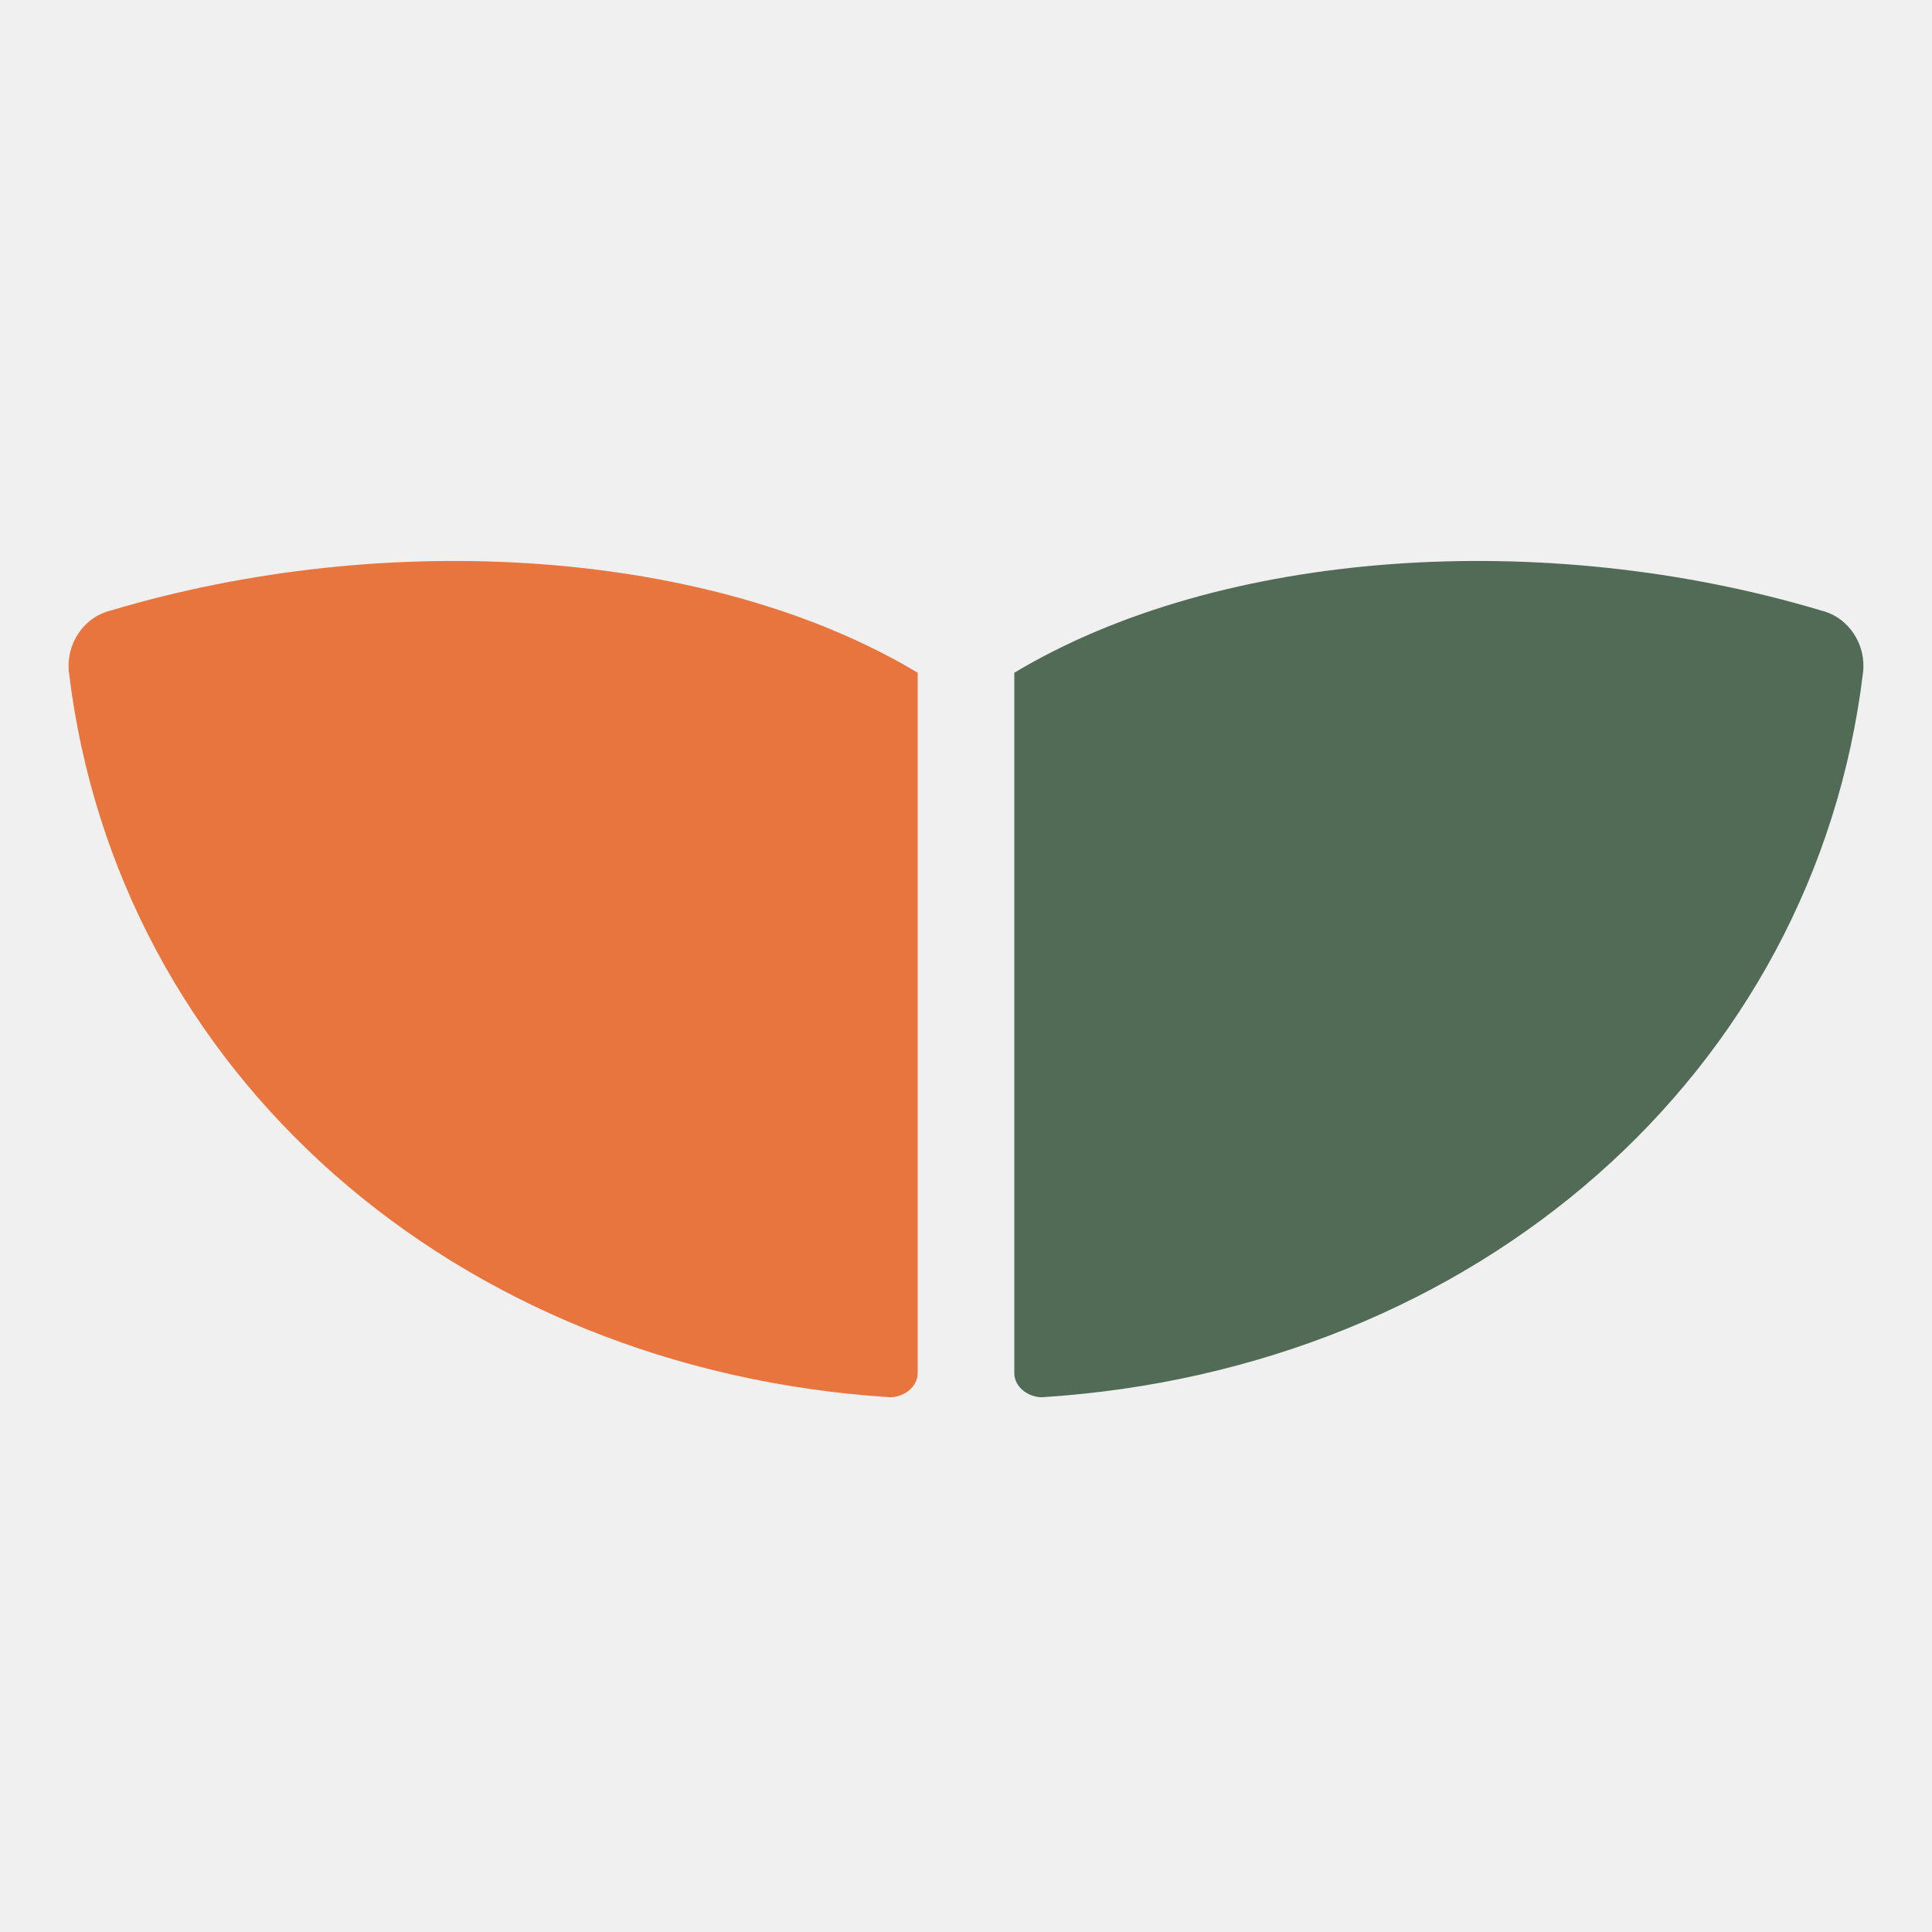
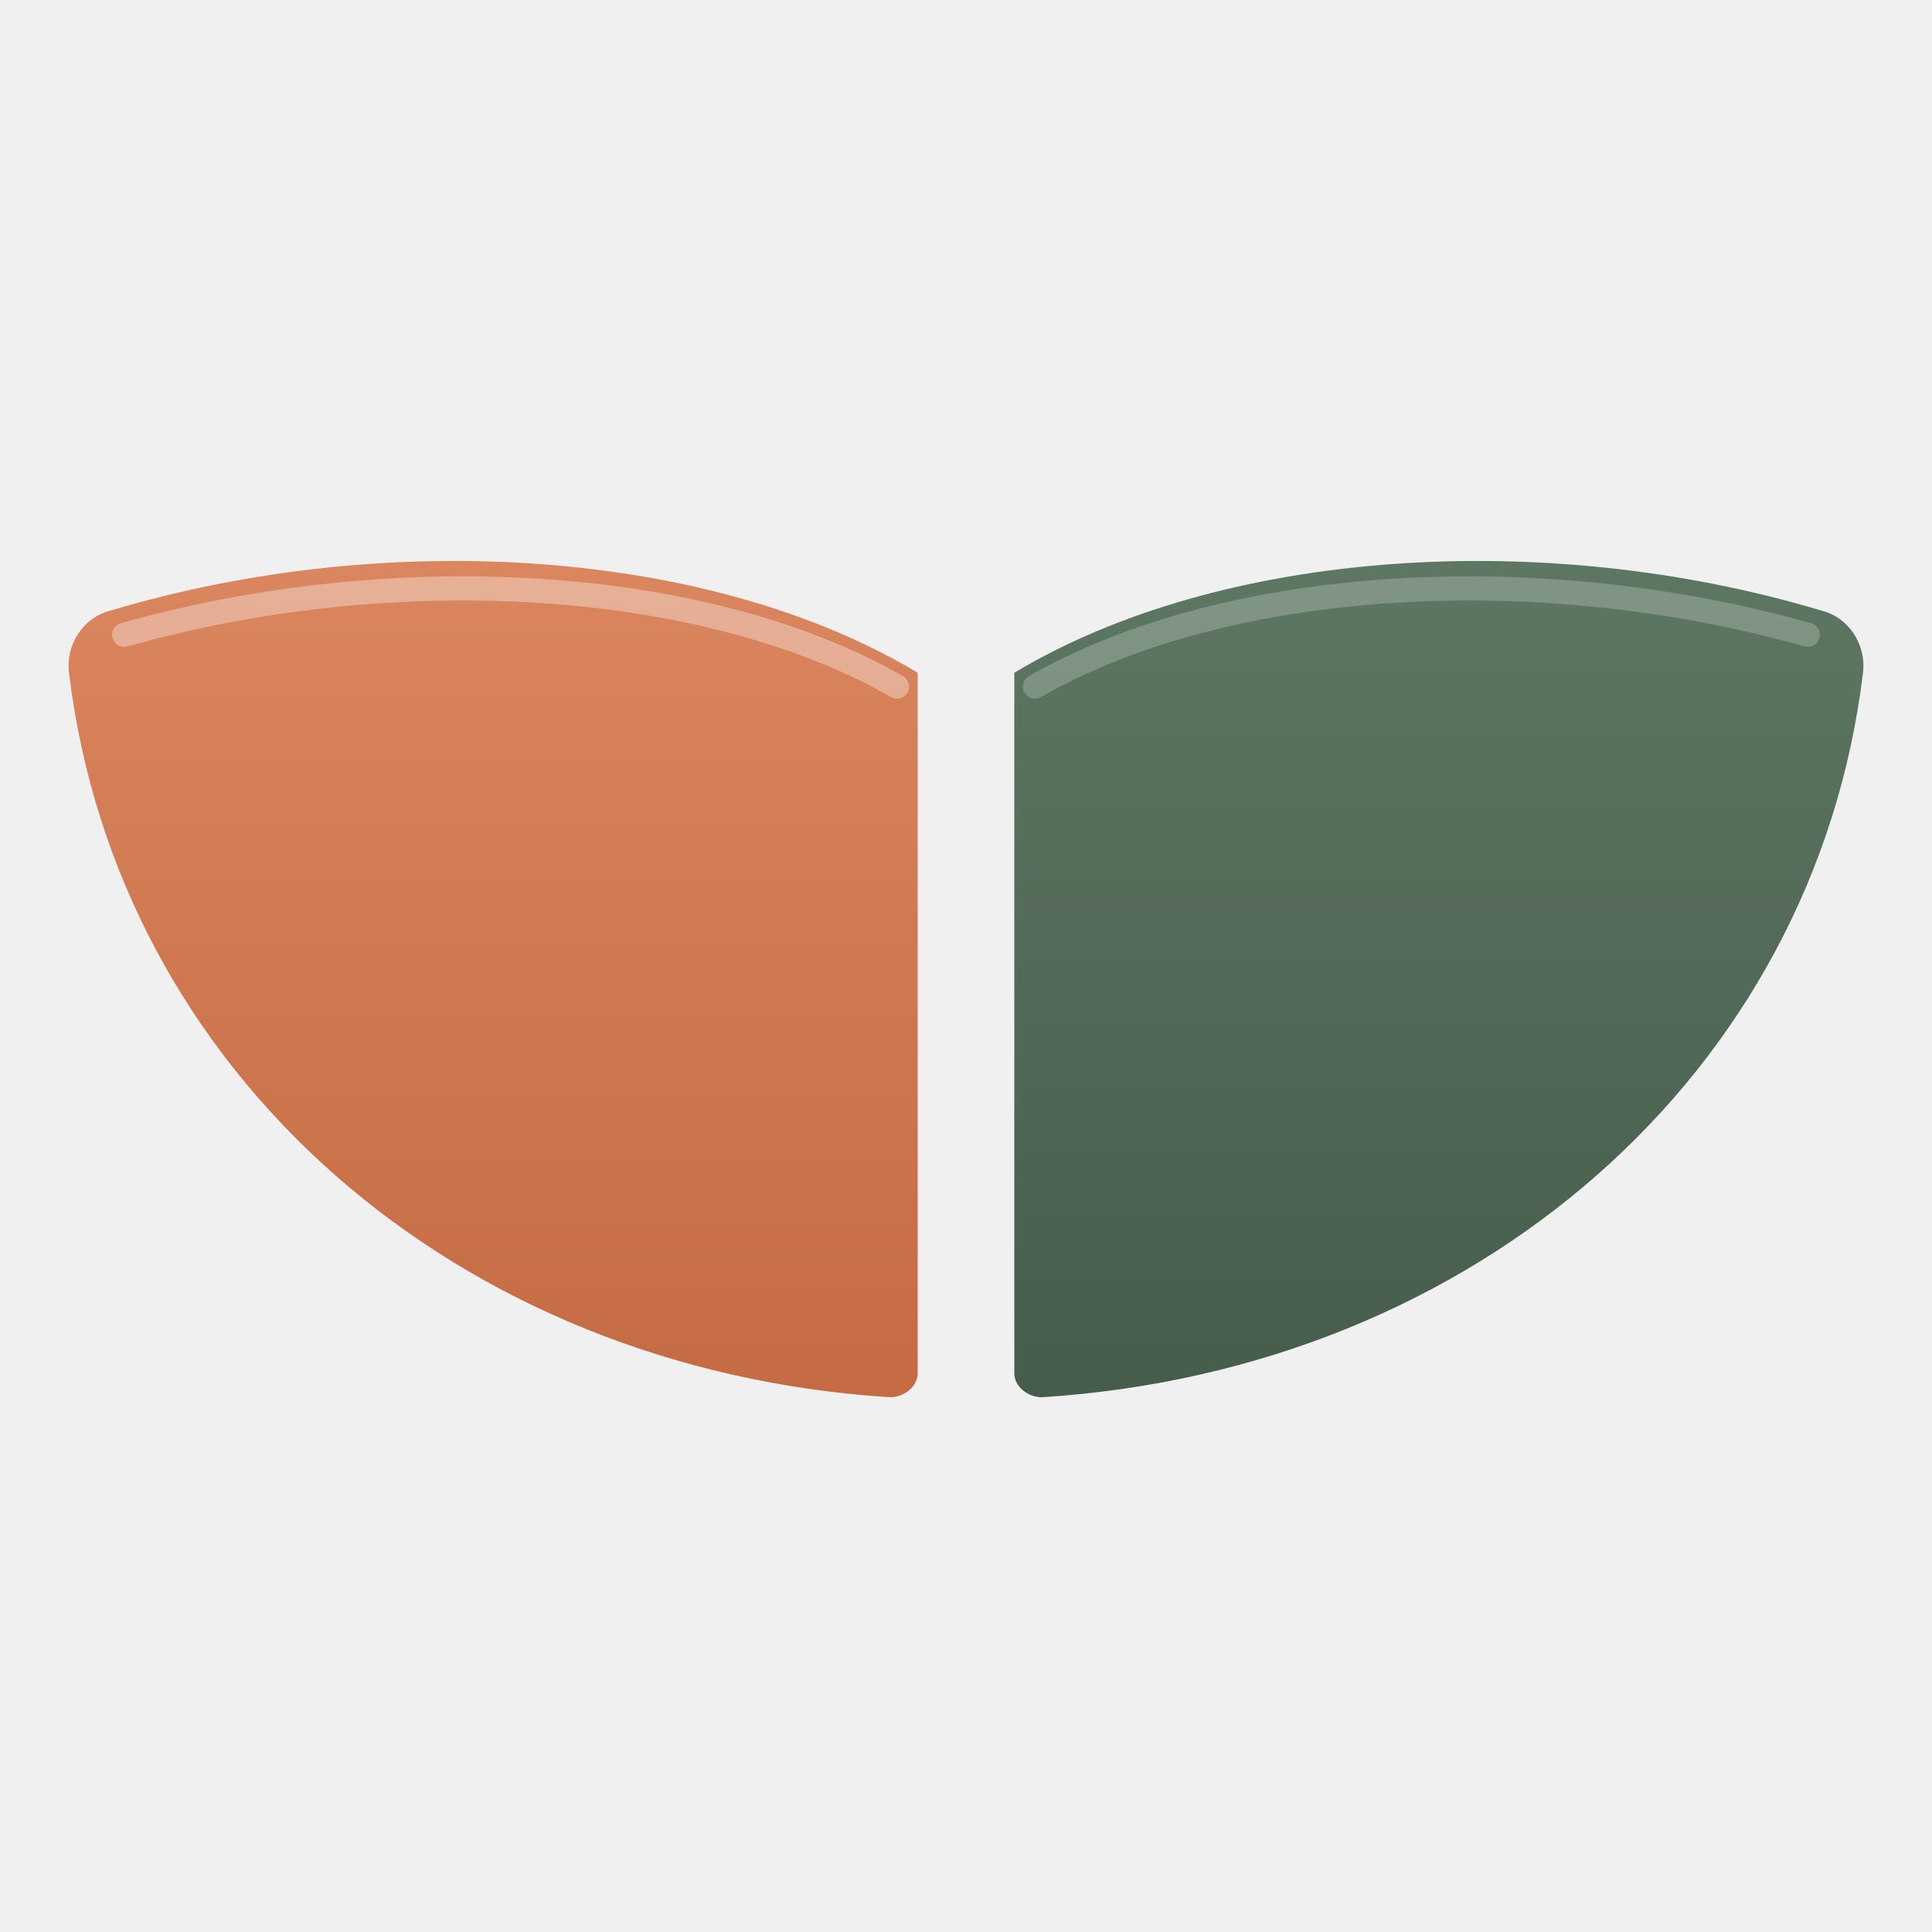
<svg xmlns="http://www.w3.org/2000/svg" viewBox="4 4 56 56" role="img" aria-label="Tobis Kochbuch">
  <g transform="translate(0 -0.7)">
-     <path fill="#E8753D" d="M30.6 24.2C24.6 20.6 15.2 20 7.2 22.4C6.4 22.6 5.9 23.4 6 24.2C7.4 35.8 17.2 44.4 29.8 45.2C30.2 45.2 30.6 44.9 30.6 44.5Z" />
-     <path fill="#526B57" d="M33.4 24.2C39.4 20.6 48.8 20 56.8 22.4C57.6 22.6 58.1 23.4 58 24.2C56.6 35.8 46.8 44.4 34.2 45.2C33.8 45.2 33.4 44.9 33.4 44.5Z" />
+     <defs>
+       <linearGradient id="a" x1="0" y1="20" x2="0" y2="46" gradientUnits="userSpaceOnUse">
+         <stop offset="0" stop-color="#DB875F" />
+         <stop offset="1" stop-color="#C46A42" />
+       </linearGradient>
+       <linearGradient id="g" x1="0" y1="20" x2="0" y2="46" gradientUnits="userSpaceOnUse">
+         <stop offset="0" stop-color="#5E7863" />
+         <stop offset="1" stop-color="#465C4B" />
+       </linearGradient>
+     </defs>
+     <path d="M30.6 24.2C24.6 20.6 15.2 20 7.2 22.4C6.4 22.6 5.9 23.4 6 24.2C7.4 35.8 17.2 44.4 29.8 45.2C30.2 45.2 30.6 44.9 30.6 44.5Z" fill="url(#a)" />
+     <path d="M33.4 24.2C39.4 20.6 48.8 20 56.8 22.4C57.6 22.6 58.1 23.4 58 24.2C56.6 35.8 46.8 44.4 34.2 45.2C33.8 45.2 33.4 44.9 33.4 44.5Z" fill="url(#g)" />
+     <path d="M7.6 23.1C15.4 20.9 24.4 21.4 30 24.6" stroke="#fff" stroke-opacity=".35" stroke-width=".7" fill="none" stroke-linecap="round" />
+     <path d="M34 24.6C39.6 21.4 48.6 20.9 56.4 23.1" stroke="#fff" stroke-opacity=".22" stroke-width=".7" fill="none" stroke-linecap="round" />
  </g>
</svg>
